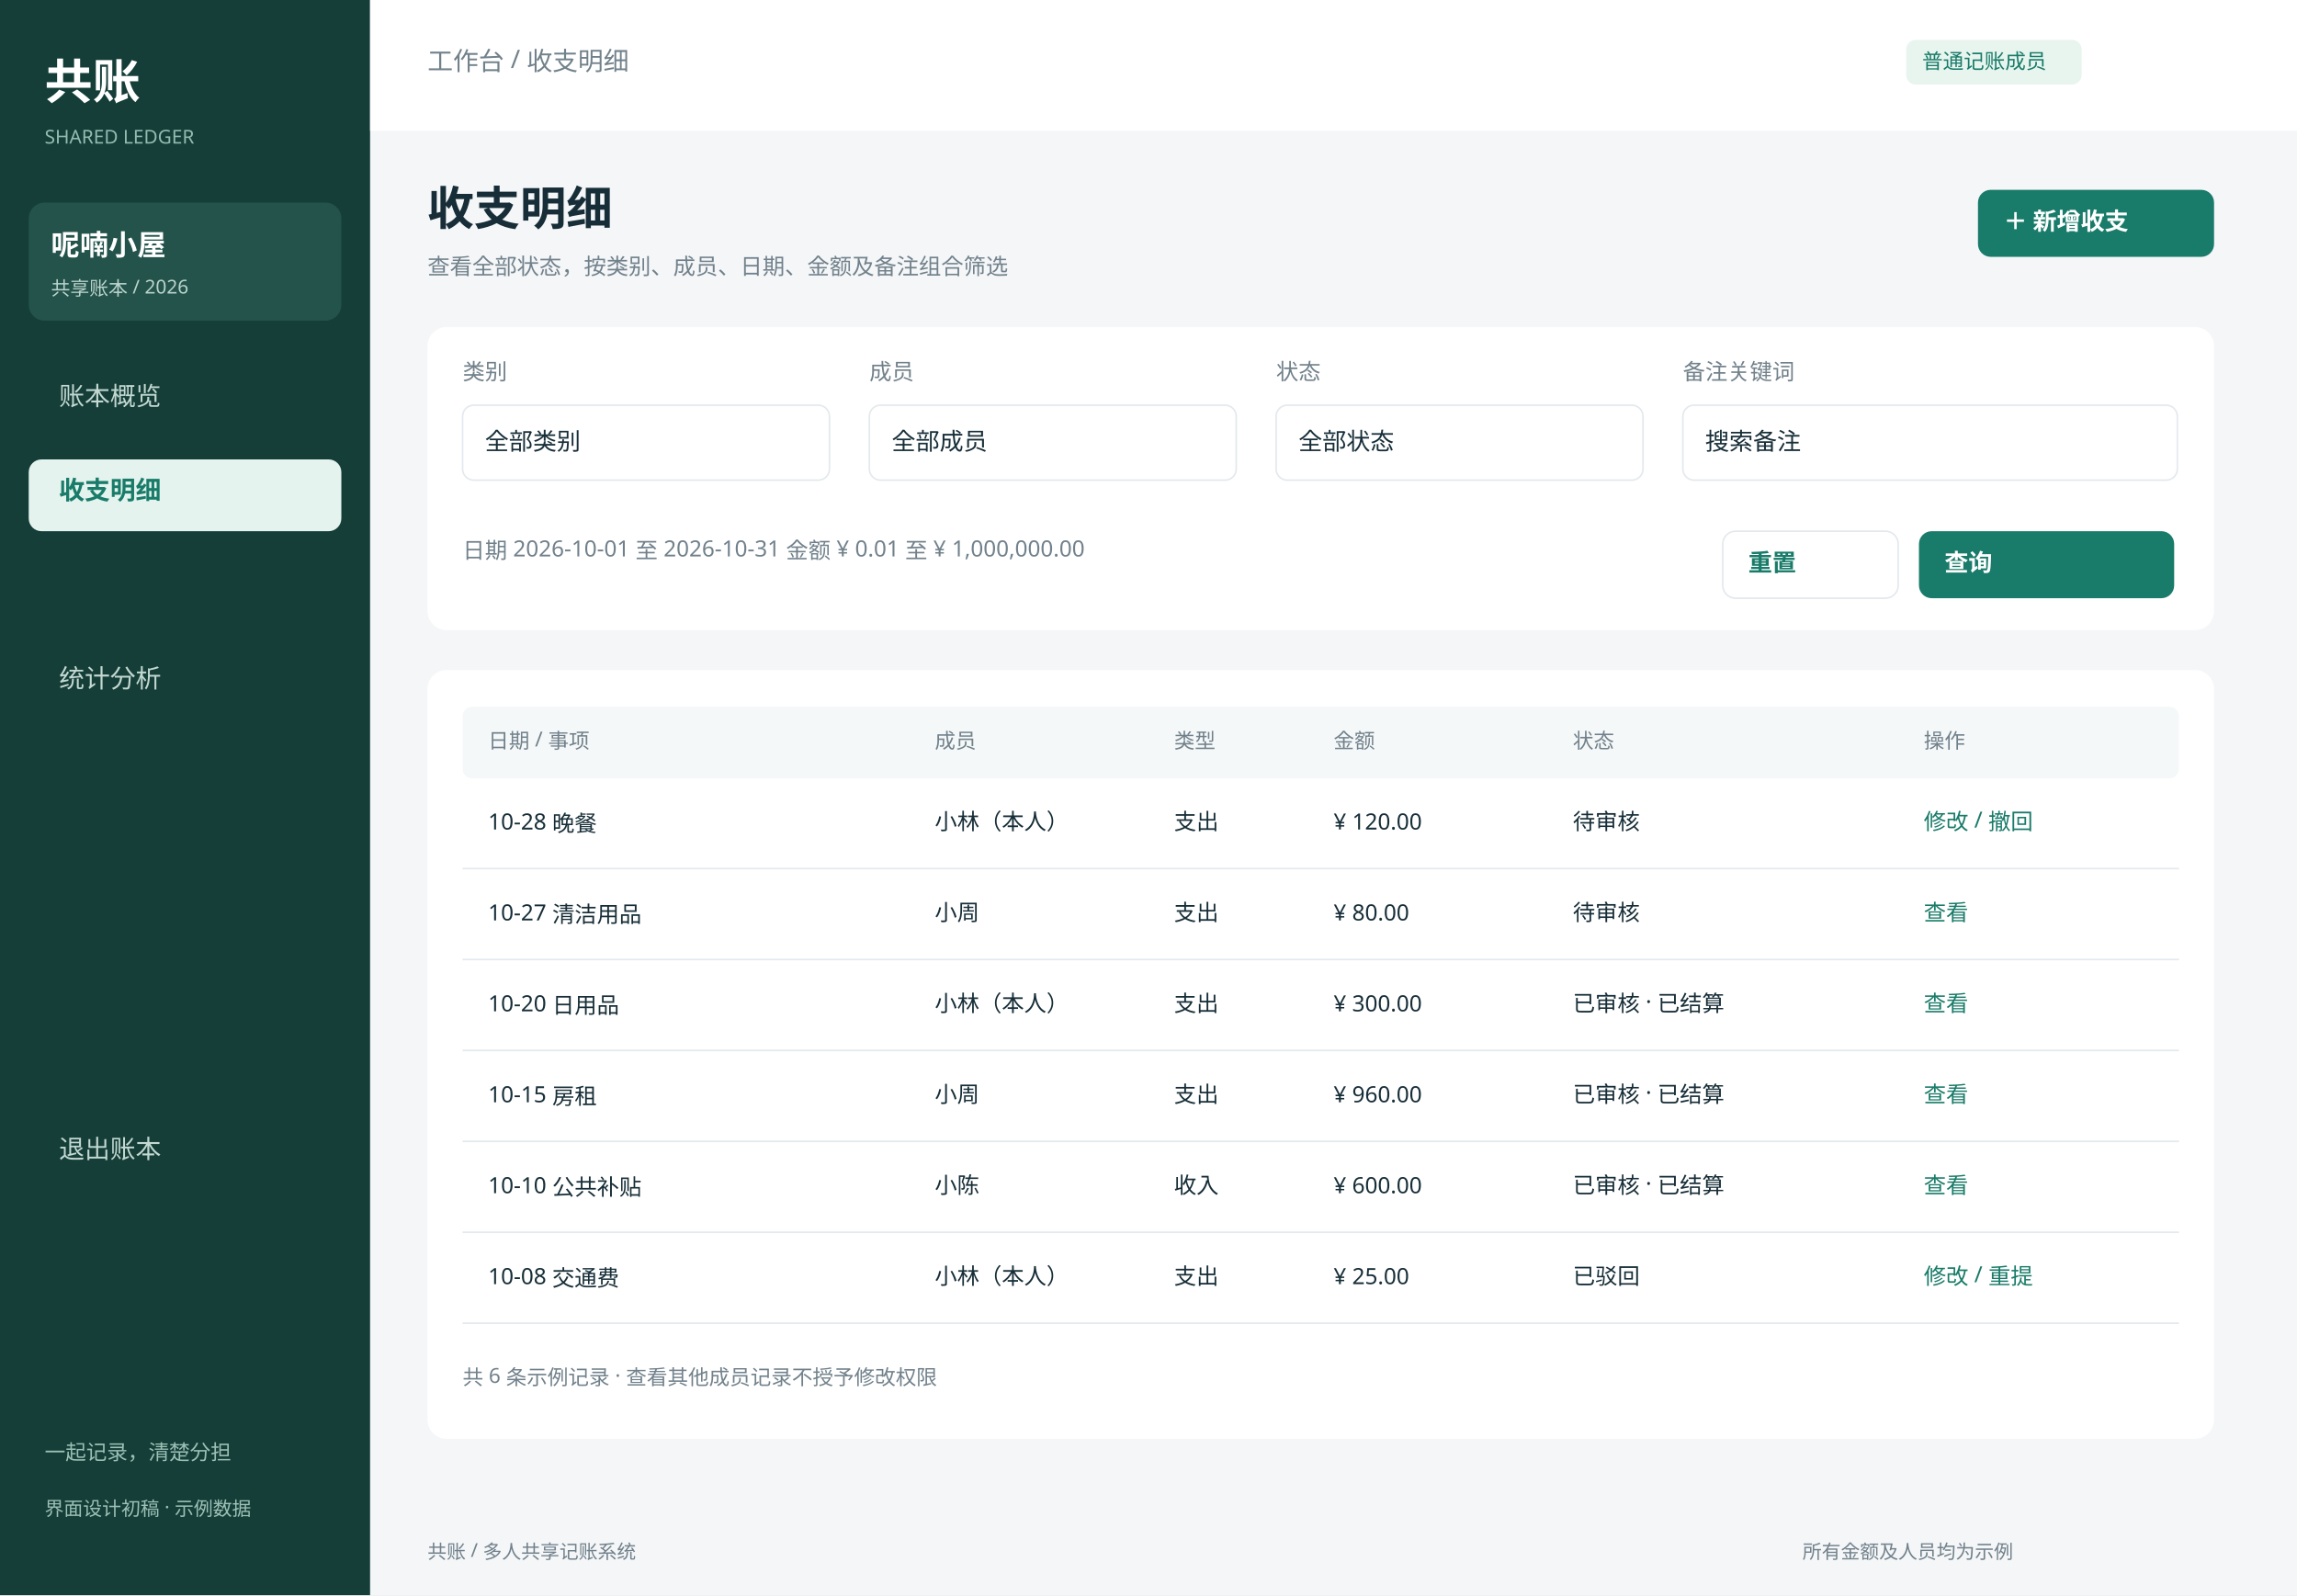
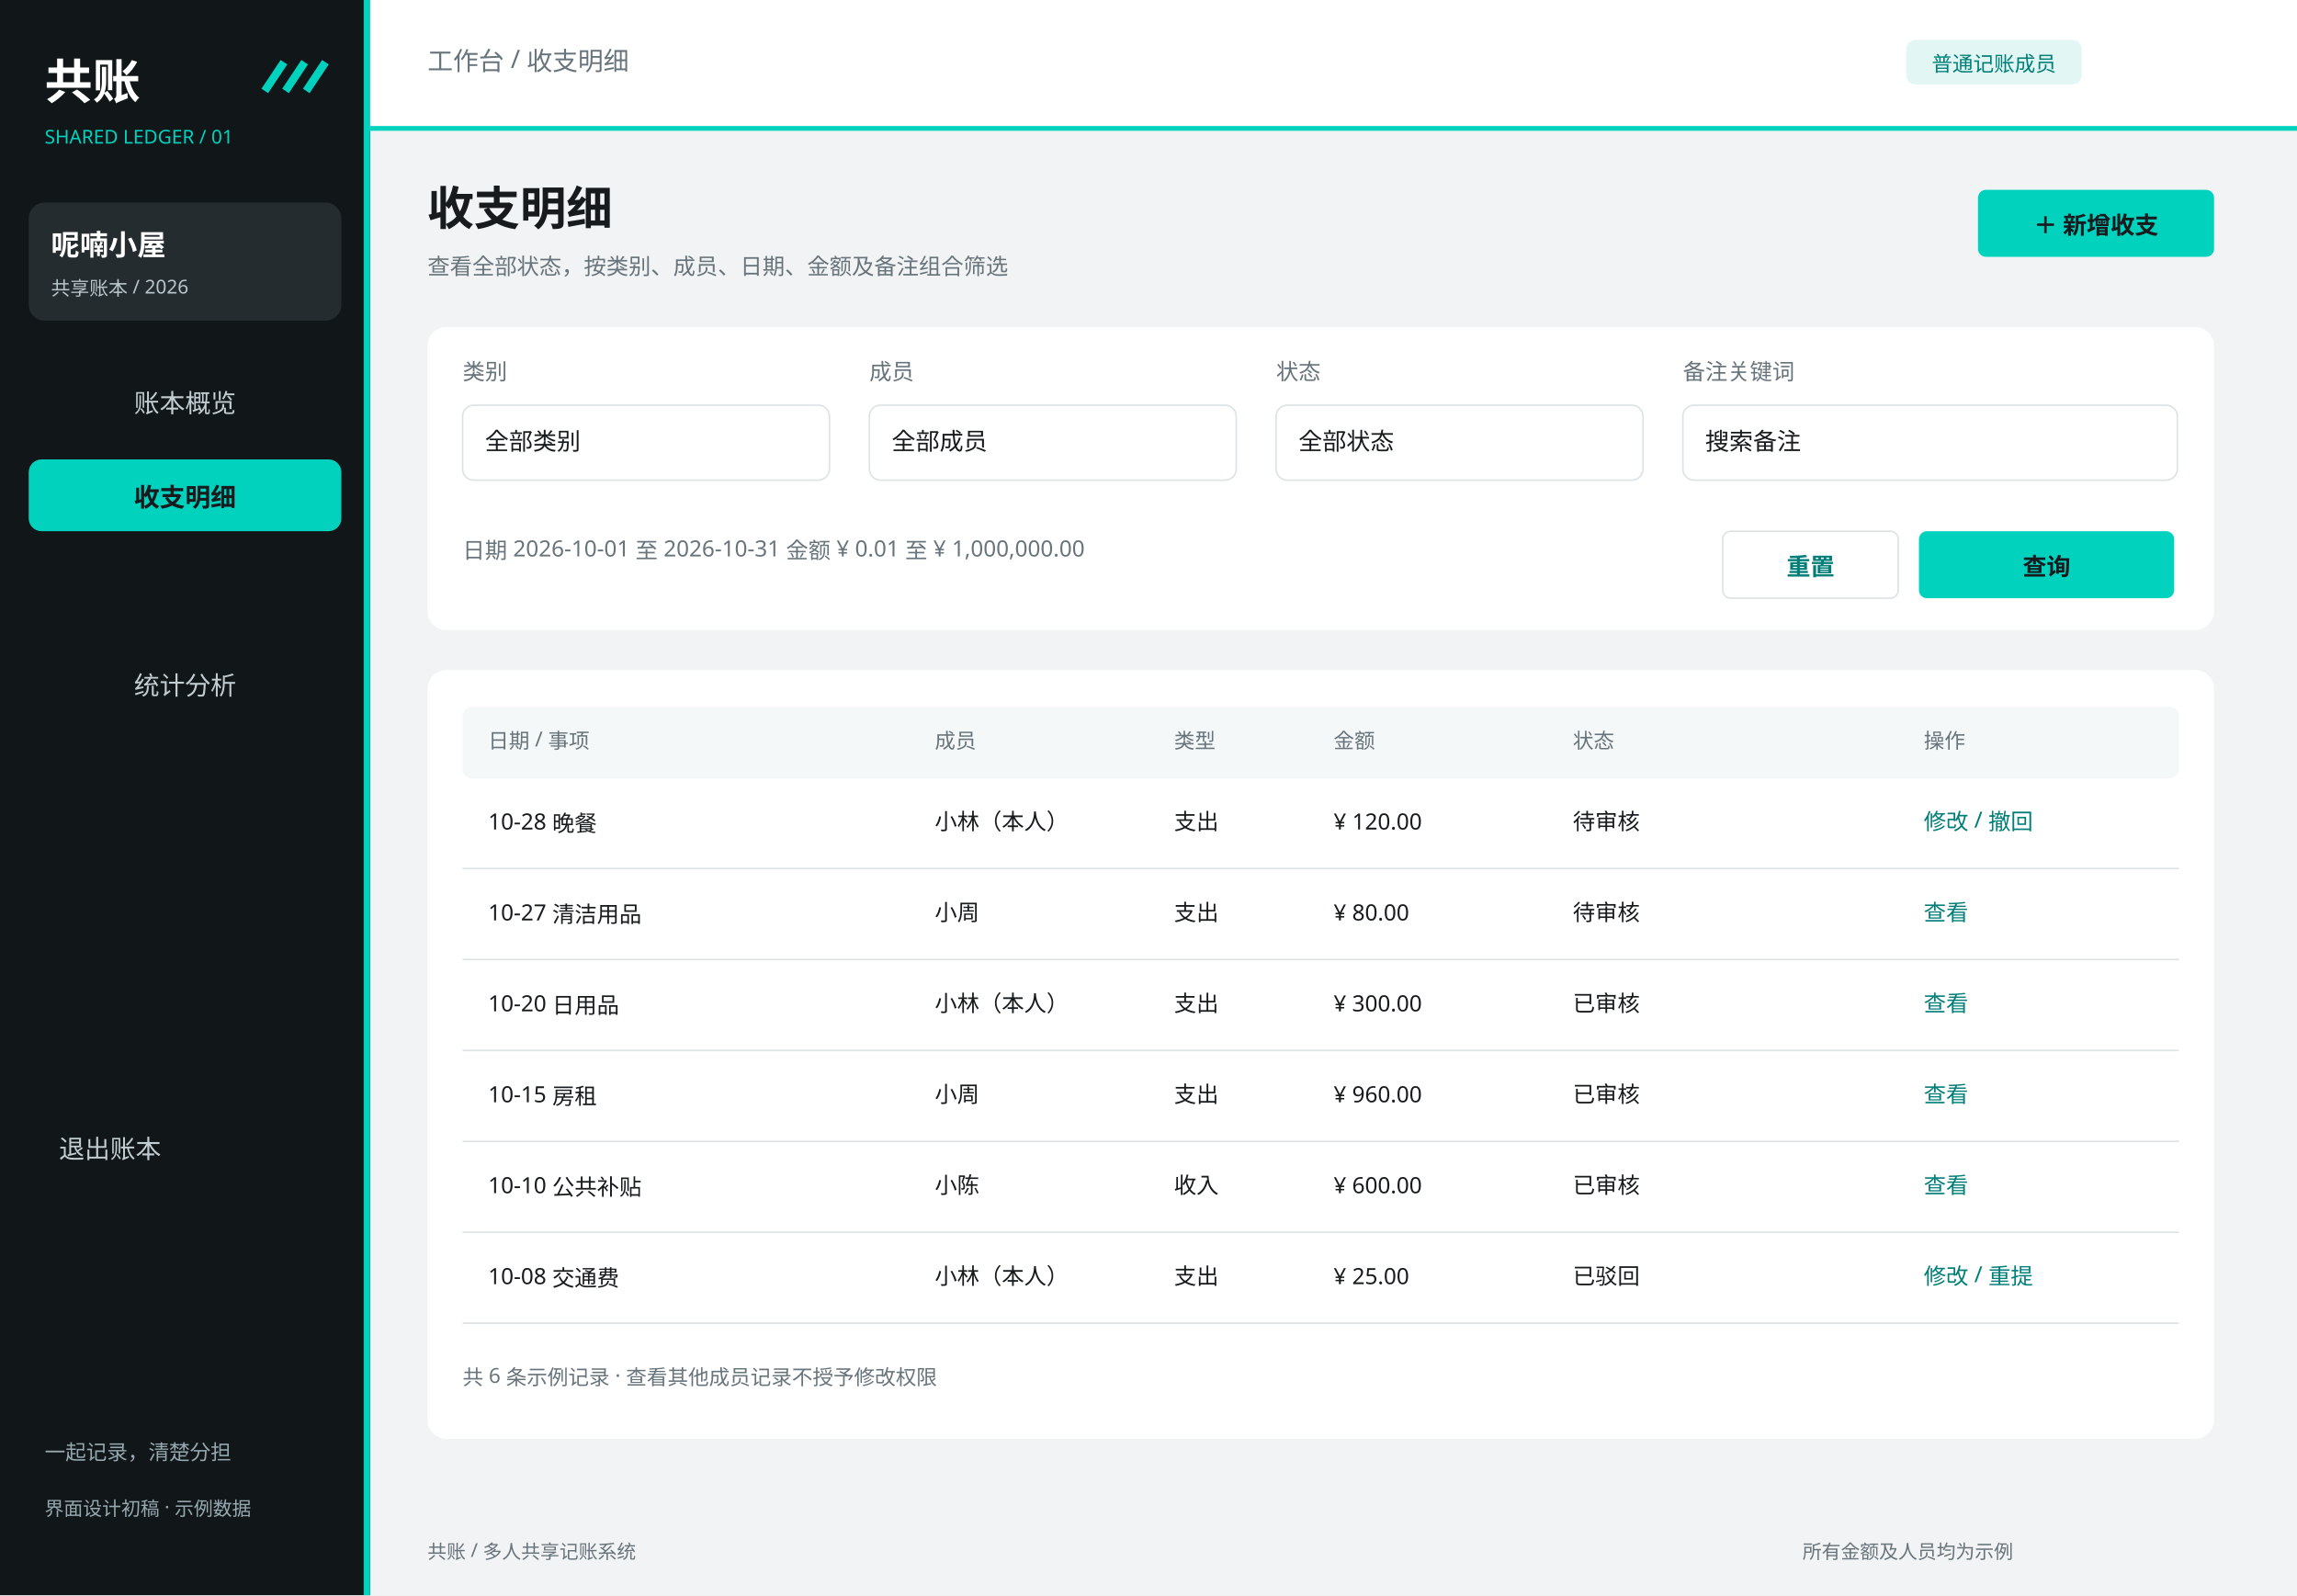
<svg xmlns="http://www.w3.org/2000/svg" width="1440" height="1000" viewBox="0 0 1440 1000">
-   <rect width="1440" height="1000" fill="#F4F6F8" />
-   <rect x="0" y="0" width="232" height="1000" rx="0" fill="#153E39" />
+   <rect width="1440" height="1000" fill="#F1F3F4" />
+   <rect x="0" y="0" width="232" height="1000" rx="0" fill="#111619" />
+   <rect x="228" y="0" width="4" height="1000" rx="0" fill="#00D2BE" />
+   <line x1="166" y1="57" x2="178" y2="39" stroke="#00D2BE" stroke-width="5" />
+   <line x1="179" y1="57" x2="191" y2="39" stroke="#00D2BE" stroke-width="5" />
+   <line x1="192" y1="57" x2="204" y2="39" stroke="#00D2BE" stroke-width="5" />
  <text x="28" y="62" font-family="Microsoft YaHei, sans-serif" font-size="30" font-weight="700" fill="white">共账</text>
-   <text x="28" y="90" font-family="Microsoft YaHei, sans-serif" font-size="12" font-weight="400" fill="#94BBB0">SHARED LEDGER</text>
-   <rect x="18" y="127" width="196" height="74" rx="10" fill="#23534B" />
+   <text x="28" y="90" font-family="Microsoft YaHei, sans-serif" font-size="12" font-weight="400" fill="#00D2BE">SHARED LEDGER / 01</text>
+   <rect x="18" y="127" width="196" height="74" rx="10" fill="#242C30" />
  <text x="32" y="160" font-family="Microsoft YaHei, sans-serif" font-size="18" font-weight="700" fill="white">呢喃小屋</text>
-   <text x="32" y="185" font-family="Microsoft YaHei, sans-serif" font-size="12" font-weight="400" fill="#BBD4CD">共享账本  /  2026</text>
-   <text x="37" y="254" font-family="Microsoft YaHei, sans-serif" font-size="16" font-weight="400" fill="#C2D8D0">账本概览</text>
-   <rect x="18" y="288" width="196" height="45" rx="8" fill="#E4F3ED" />
-   <text x="37" y="313" font-family="Microsoft YaHei, sans-serif" font-size="16" font-weight="700" fill="#197B69">收支明细</text>
-   <text x="37" y="431" font-family="Microsoft YaHei, sans-serif" font-size="16" font-weight="400" fill="#C2D8D0">统计分析</text>
-   <text x="37" y="726" font-family="Microsoft YaHei, sans-serif" font-size="16" font-weight="400" fill="#C2D8D0">退出账本</text>
-   <text x="28" y="915" font-family="Microsoft YaHei, sans-serif" font-size="13" font-weight="400" fill="#9DC0B5">一起记录，清楚分担</text>
-   <text x="28" y="950" font-family="Microsoft YaHei, sans-serif" font-size="12" font-weight="400" fill="#9DC0B5">界面设计初稿  ·  示例数据</text>
+   <text x="32" y="185" font-family="Microsoft YaHei, sans-serif" font-size="12" font-weight="400" fill="#B9C7CD">共享账本  /  2026</text>
+   <text x="116.0" y="251.5" text-anchor="middle" dominant-baseline="central" font-family="Microsoft YaHei, sans-serif" font-size="16" font-weight="400" fill="#C2CDD2">账本概览</text>
+   <rect x="18" y="288" width="196" height="45" rx="8" fill="#00D2BE" />
+   <text x="116.0" y="310.5" text-anchor="middle" dominant-baseline="central" font-family="Microsoft YaHei, sans-serif" font-size="16" font-weight="700" fill="#171B1E">收支明细</text>
+   <text x="116.0" y="428.5" text-anchor="middle" dominant-baseline="central" font-family="Microsoft YaHei, sans-serif" font-size="16" font-weight="400" fill="#C2CDD2">统计分析</text>
+   <text x="37" y="726" font-family="Microsoft YaHei, sans-serif" font-size="16" font-weight="400" fill="#C2CDD2">退出账本</text>
+   <text x="28" y="915" font-family="Microsoft YaHei, sans-serif" font-size="13" font-weight="400" fill="#95A9AF">一起记录，清楚分担</text>
+   <text x="28" y="950" font-family="Microsoft YaHei, sans-serif" font-size="12" font-weight="400" fill="#95A9AF">界面设计初稿  ·  示例数据</text>
  <rect x="232" y="0" width="1208" height="82" rx="0" fill="white" />
-   <text x="268" y="44" font-family="Microsoft YaHei, sans-serif" font-size="16" font-weight="400" fill="#71818B">工作台  /  收支明细</text>
-   <rect x="1195" y="25" width="110" height="28" rx="6" fill="#E8F5EF" />
-   <text x="1205" y="43" font-family="Microsoft YaHei, sans-serif" font-size="13" font-weight="400" fill="#197B69">普通记账成员</text>
-   <text x="268" y="141" font-family="Microsoft YaHei, sans-serif" font-size="29" font-weight="700" fill="#172E38">收支明细</text>
-   <text x="268" y="172" font-family="Microsoft YaHei, sans-serif" font-size="14" font-weight="400" fill="#71818B">查看全部状态，按类别、成员、日期、金额及备注组合筛选</text>
-   <text x="268" y="977" font-family="Microsoft YaHei, sans-serif" font-size="12" font-weight="400" fill="#71818B">共账  /  多人共享记账系统</text>
-   <text x="1130" y="977" font-family="Microsoft YaHei, sans-serif" font-size="12" font-weight="400" fill="#71818B">所有金额及人员均为示例</text>
-   <rect x="1240" y="119" width="148" height="42" rx="8" fill="#197B69" />
-   <text x="1256" y="144" font-family="Microsoft YaHei, sans-serif" font-size="15" font-weight="700" fill="white">＋ 新增收支</text>
+   <rect x="232" y="79" width="1208" height="3" rx="0" fill="#00D2BE" />
+   <text x="268" y="44" font-family="Microsoft YaHei, sans-serif" font-size="16" font-weight="400" fill="#68747B">工作台  /  收支明细</text>
+   <rect x="1195" y="25" width="110" height="28" rx="6" fill="#E2F7F3" />
+   <text x="1250.0" y="39.0" text-anchor="middle" dominant-baseline="central" font-family="Microsoft YaHei, sans-serif" font-size="13" font-weight="400" fill="#007E78">普通记账成员</text>
+   <text x="268" y="141" font-family="Microsoft YaHei, sans-serif" font-size="29" font-weight="700" fill="#171B1E">收支明细</text>
+   <text x="268" y="172" font-family="Microsoft YaHei, sans-serif" font-size="14" font-weight="400" fill="#68747B">查看全部状态，按类别、成员、日期、金额及备注组合筛选</text>
+   <text x="268" y="977" font-family="Microsoft YaHei, sans-serif" font-size="12" font-weight="400" fill="#68747B">共账  /  多人共享记账系统</text>
+   <text x="1130" y="977" font-family="Microsoft YaHei, sans-serif" font-size="12" font-weight="400" fill="#68747B">所有金额及人员均为示例</text>
+   <rect x="1240" y="119" width="148" height="42" rx="5" fill="#00D2BE" />
+   <text x="1314.0" y="140.0" text-anchor="middle" dominant-baseline="central" font-family="Microsoft YaHei, sans-serif" font-size="15" font-weight="700" fill="#171B1E">＋ 新增收支</text>
  <rect x="268" y="205" width="1120" height="190" rx="12" fill="white" />
-   <text x="290" y="238" font-family="Microsoft YaHei, sans-serif" font-size="14" font-weight="400" fill="#71818B">类别</text>
-   <rect x="290" y="254" width="230" height="47" rx="7" fill="white" stroke="#E3E9ED" />
-   <text x="304" y="282" font-family="Microsoft YaHei, sans-serif" font-size="15" font-weight="400" fill="#172E38">全部类别</text>
-   <text x="545" y="238" font-family="Microsoft YaHei, sans-serif" font-size="14" font-weight="400" fill="#71818B">成员</text>
-   <rect x="545" y="254" width="230" height="47" rx="7" fill="white" stroke="#E3E9ED" />
-   <text x="559" y="282" font-family="Microsoft YaHei, sans-serif" font-size="15" font-weight="400" fill="#172E38">全部成员</text>
-   <text x="800" y="238" font-family="Microsoft YaHei, sans-serif" font-size="14" font-weight="400" fill="#71818B">状态</text>
-   <rect x="800" y="254" width="230" height="47" rx="7" fill="white" stroke="#E3E9ED" />
-   <text x="814" y="282" font-family="Microsoft YaHei, sans-serif" font-size="15" font-weight="400" fill="#172E38">全部状态</text>
-   <text x="1055" y="238" font-family="Microsoft YaHei, sans-serif" font-size="14" font-weight="400" fill="#71818B">备注关键词</text>
-   <rect x="1055" y="254" width="310" height="47" rx="7" fill="white" stroke="#E3E9ED" />
-   <text x="1069" y="282" font-family="Microsoft YaHei, sans-serif" font-size="15" font-weight="400" fill="#172E38">搜索备注</text>
-   <text x="290" y="350" font-family="Microsoft YaHei, sans-serif" font-size="14" font-weight="400" fill="#71818B">日期  2026-10-01 至 2026-10-31     金额  ¥ 0.01 至 ¥ 1,000,000.00</text>
-   <rect x="1080" y="333" width="110" height="42" rx="8" fill="white" stroke="#E3E9ED" />
-   <text x="1096" y="358" font-family="Microsoft YaHei, sans-serif" font-size="15" font-weight="700" fill="#197B69">重置</text>
-   <rect x="1203" y="333" width="160" height="42" rx="8" fill="#197B69" />
-   <text x="1219" y="358" font-family="Microsoft YaHei, sans-serif" font-size="15" font-weight="700" fill="white">查询</text>
+   <text x="290" y="238" font-family="Microsoft YaHei, sans-serif" font-size="14" font-weight="400" fill="#68747B">类别</text>
+   <rect x="290" y="254" width="230" height="47" rx="7" fill="white" stroke="#DDE3E6" />
+   <text x="304" y="282" font-family="Microsoft YaHei, sans-serif" font-size="15" font-weight="400" fill="#171B1E">全部类别</text>
+   <text x="545" y="238" font-family="Microsoft YaHei, sans-serif" font-size="14" font-weight="400" fill="#68747B">成员</text>
+   <rect x="545" y="254" width="230" height="47" rx="7" fill="white" stroke="#DDE3E6" />
+   <text x="559" y="282" font-family="Microsoft YaHei, sans-serif" font-size="15" font-weight="400" fill="#171B1E">全部成员</text>
+   <text x="800" y="238" font-family="Microsoft YaHei, sans-serif" font-size="14" font-weight="400" fill="#68747B">状态</text>
+   <rect x="800" y="254" width="230" height="47" rx="7" fill="white" stroke="#DDE3E6" />
+   <text x="814" y="282" font-family="Microsoft YaHei, sans-serif" font-size="15" font-weight="400" fill="#171B1E">全部状态</text>
+   <text x="1055" y="238" font-family="Microsoft YaHei, sans-serif" font-size="14" font-weight="400" fill="#68747B">备注关键词</text>
+   <rect x="1055" y="254" width="310" height="47" rx="7" fill="white" stroke="#DDE3E6" />
+   <text x="1069" y="282" font-family="Microsoft YaHei, sans-serif" font-size="15" font-weight="400" fill="#171B1E">搜索备注</text>
+   <text x="290" y="350" font-family="Microsoft YaHei, sans-serif" font-size="14" font-weight="400" fill="#68747B">日期  2026-10-01 至 2026-10-31     金额  ¥ 0.01 至 ¥ 1,000,000.00</text>
+   <rect x="1080" y="333" width="110" height="42" rx="5" fill="white" stroke="#DDE3E6" />
+   <text x="1135.0" y="354.0" text-anchor="middle" dominant-baseline="central" font-family="Microsoft YaHei, sans-serif" font-size="15" font-weight="700" fill="#007E78">重置</text>
+   <rect x="1203" y="333" width="160" height="42" rx="5" fill="#00D2BE" />
+   <text x="1283.0" y="354.0" text-anchor="middle" dominant-baseline="central" font-family="Microsoft YaHei, sans-serif" font-size="15" font-weight="700" fill="#171B1E">查询</text>
  <rect x="268" y="420" width="1120" height="482" rx="12" fill="white" />
  <rect x="290" y="443" width="1076" height="45" rx="6" fill="#F5F8F9" />
-   <text x="306" y="469" font-family="Microsoft YaHei, sans-serif" font-size="13" font-weight="400" fill="#71818B">日期 / 事项</text>
-   <text x="586" y="469" font-family="Microsoft YaHei, sans-serif" font-size="13" font-weight="400" fill="#71818B">成员</text>
-   <text x="736" y="469" font-family="Microsoft YaHei, sans-serif" font-size="13" font-weight="400" fill="#71818B">类型</text>
-   <text x="836" y="469" font-family="Microsoft YaHei, sans-serif" font-size="13" font-weight="400" fill="#71818B">金额</text>
-   <text x="986" y="469" font-family="Microsoft YaHei, sans-serif" font-size="13" font-weight="400" fill="#71818B">状态</text>
-   <text x="1206" y="469" font-family="Microsoft YaHei, sans-serif" font-size="13" font-weight="400" fill="#71818B">操作</text>
-   <rect x="290" y="544" width="1076" height="1" rx="0" fill="#E3E9ED" />
-   <text x="306" y="520" font-family="Microsoft YaHei, sans-serif" font-size="14" font-weight="400" fill="#172E38">10-28 晚餐</text>
-   <text x="586" y="520" font-family="Microsoft YaHei, sans-serif" font-size="14" font-weight="400" fill="#172E38">小林（本人）</text>
-   <text x="736" y="520" font-family="Microsoft YaHei, sans-serif" font-size="14" font-weight="400" fill="#172E38">支出</text>
-   <text x="836" y="520" font-family="Microsoft YaHei, sans-serif" font-size="14" font-weight="400" fill="#172E38">¥ 120.00</text>
-   <text x="986" y="520" font-family="Microsoft YaHei, sans-serif" font-size="14" font-weight="400" fill="#172E38">待审核</text>
-   <text x="1206" y="520" font-family="Microsoft YaHei, sans-serif" font-size="14" font-weight="400" fill="#197B69">修改 / 撤回</text>
-   <rect x="290" y="601" width="1076" height="1" rx="0" fill="#E3E9ED" />
-   <text x="306" y="577" font-family="Microsoft YaHei, sans-serif" font-size="14" font-weight="400" fill="#172E38">10-27 清洁用品</text>
-   <text x="586" y="577" font-family="Microsoft YaHei, sans-serif" font-size="14" font-weight="400" fill="#172E38">小周</text>
-   <text x="736" y="577" font-family="Microsoft YaHei, sans-serif" font-size="14" font-weight="400" fill="#172E38">支出</text>
-   <text x="836" y="577" font-family="Microsoft YaHei, sans-serif" font-size="14" font-weight="400" fill="#172E38">¥ 80.00</text>
-   <text x="986" y="577" font-family="Microsoft YaHei, sans-serif" font-size="14" font-weight="400" fill="#172E38">待审核</text>
-   <text x="1206" y="577" font-family="Microsoft YaHei, sans-serif" font-size="14" font-weight="400" fill="#197B69">查看</text>
-   <rect x="290" y="658" width="1076" height="1" rx="0" fill="#E3E9ED" />
-   <text x="306" y="634" font-family="Microsoft YaHei, sans-serif" font-size="14" font-weight="400" fill="#172E38">10-20 日用品</text>
-   <text x="586" y="634" font-family="Microsoft YaHei, sans-serif" font-size="14" font-weight="400" fill="#172E38">小林（本人）</text>
-   <text x="736" y="634" font-family="Microsoft YaHei, sans-serif" font-size="14" font-weight="400" fill="#172E38">支出</text>
-   <text x="836" y="634" font-family="Microsoft YaHei, sans-serif" font-size="14" font-weight="400" fill="#172E38">¥ 300.00</text>
-   <text x="986" y="634" font-family="Microsoft YaHei, sans-serif" font-size="14" font-weight="400" fill="#172E38">已审核 · 已结算</text>
-   <text x="1206" y="634" font-family="Microsoft YaHei, sans-serif" font-size="14" font-weight="400" fill="#197B69">查看</text>
-   <rect x="290" y="715" width="1076" height="1" rx="0" fill="#E3E9ED" />
-   <text x="306" y="691" font-family="Microsoft YaHei, sans-serif" font-size="14" font-weight="400" fill="#172E38">10-15 房租</text>
-   <text x="586" y="691" font-family="Microsoft YaHei, sans-serif" font-size="14" font-weight="400" fill="#172E38">小周</text>
-   <text x="736" y="691" font-family="Microsoft YaHei, sans-serif" font-size="14" font-weight="400" fill="#172E38">支出</text>
-   <text x="836" y="691" font-family="Microsoft YaHei, sans-serif" font-size="14" font-weight="400" fill="#172E38">¥ 960.00</text>
-   <text x="986" y="691" font-family="Microsoft YaHei, sans-serif" font-size="14" font-weight="400" fill="#172E38">已审核 · 已结算</text>
-   <text x="1206" y="691" font-family="Microsoft YaHei, sans-serif" font-size="14" font-weight="400" fill="#197B69">查看</text>
-   <rect x="290" y="772" width="1076" height="1" rx="0" fill="#E3E9ED" />
-   <text x="306" y="748" font-family="Microsoft YaHei, sans-serif" font-size="14" font-weight="400" fill="#172E38">10-10 公共补贴</text>
-   <text x="586" y="748" font-family="Microsoft YaHei, sans-serif" font-size="14" font-weight="400" fill="#172E38">小陈</text>
-   <text x="736" y="748" font-family="Microsoft YaHei, sans-serif" font-size="14" font-weight="400" fill="#172E38">收入</text>
-   <text x="836" y="748" font-family="Microsoft YaHei, sans-serif" font-size="14" font-weight="400" fill="#172E38">¥ 600.00</text>
-   <text x="986" y="748" font-family="Microsoft YaHei, sans-serif" font-size="14" font-weight="400" fill="#172E38">已审核 · 已结算</text>
-   <text x="1206" y="748" font-family="Microsoft YaHei, sans-serif" font-size="14" font-weight="400" fill="#197B69">查看</text>
-   <rect x="290" y="829" width="1076" height="1" rx="0" fill="#E3E9ED" />
-   <text x="306" y="805" font-family="Microsoft YaHei, sans-serif" font-size="14" font-weight="400" fill="#172E38">10-08 交通费</text>
-   <text x="586" y="805" font-family="Microsoft YaHei, sans-serif" font-size="14" font-weight="400" fill="#172E38">小林（本人）</text>
-   <text x="736" y="805" font-family="Microsoft YaHei, sans-serif" font-size="14" font-weight="400" fill="#172E38">支出</text>
-   <text x="836" y="805" font-family="Microsoft YaHei, sans-serif" font-size="14" font-weight="400" fill="#172E38">¥ 25.00</text>
-   <text x="986" y="805" font-family="Microsoft YaHei, sans-serif" font-size="14" font-weight="400" fill="#172E38">已驳回</text>
-   <text x="1206" y="805" font-family="Microsoft YaHei, sans-serif" font-size="14" font-weight="400" fill="#197B69">修改 / 重提</text>
-   <text x="290" y="868" font-family="Microsoft YaHei, sans-serif" font-size="13" font-weight="400" fill="#71818B">共 6 条示例记录  ·  查看其他成员记录不授予修改权限</text>
+   <text x="306" y="469" font-family="Microsoft YaHei, sans-serif" font-size="13" font-weight="400" fill="#68747B">日期 / 事项</text>
+   <text x="586" y="469" font-family="Microsoft YaHei, sans-serif" font-size="13" font-weight="400" fill="#68747B">成员</text>
+   <text x="736" y="469" font-family="Microsoft YaHei, sans-serif" font-size="13" font-weight="400" fill="#68747B">类型</text>
+   <text x="836" y="469" font-family="Microsoft YaHei, sans-serif" font-size="13" font-weight="400" fill="#68747B">金额</text>
+   <text x="986" y="469" font-family="Microsoft YaHei, sans-serif" font-size="13" font-weight="400" fill="#68747B">状态</text>
+   <text x="1206" y="469" font-family="Microsoft YaHei, sans-serif" font-size="13" font-weight="400" fill="#68747B">操作</text>
+   <rect x="290" y="544" width="1076" height="1" rx="0" fill="#DDE3E6" />
+   <text x="306" y="520" font-family="Microsoft YaHei, sans-serif" font-size="14" font-weight="400" fill="#171B1E">10-28 晚餐</text>
+   <text x="586" y="520" font-family="Microsoft YaHei, sans-serif" font-size="14" font-weight="400" fill="#171B1E">小林（本人）</text>
+   <text x="736" y="520" font-family="Microsoft YaHei, sans-serif" font-size="14" font-weight="400" fill="#171B1E">支出</text>
+   <text x="836" y="520" font-family="Microsoft YaHei, sans-serif" font-size="14" font-weight="400" fill="#171B1E">¥ 120.00</text>
+   <text x="986" y="520" font-family="Microsoft YaHei, sans-serif" font-size="14" font-weight="400" fill="#171B1E">待审核</text>
+   <text x="1206" y="520" font-family="Microsoft YaHei, sans-serif" font-size="14" font-weight="400" fill="#007E78">修改 / 撤回</text>
+   <rect x="290" y="601" width="1076" height="1" rx="0" fill="#DDE3E6" />
+   <text x="306" y="577" font-family="Microsoft YaHei, sans-serif" font-size="14" font-weight="400" fill="#171B1E">10-27 清洁用品</text>
+   <text x="586" y="577" font-family="Microsoft YaHei, sans-serif" font-size="14" font-weight="400" fill="#171B1E">小周</text>
+   <text x="736" y="577" font-family="Microsoft YaHei, sans-serif" font-size="14" font-weight="400" fill="#171B1E">支出</text>
+   <text x="836" y="577" font-family="Microsoft YaHei, sans-serif" font-size="14" font-weight="400" fill="#171B1E">¥ 80.00</text>
+   <text x="986" y="577" font-family="Microsoft YaHei, sans-serif" font-size="14" font-weight="400" fill="#171B1E">待审核</text>
+   <text x="1206" y="577" font-family="Microsoft YaHei, sans-serif" font-size="14" font-weight="400" fill="#007E78">查看</text>
+   <rect x="290" y="658" width="1076" height="1" rx="0" fill="#DDE3E6" />
+   <text x="306" y="634" font-family="Microsoft YaHei, sans-serif" font-size="14" font-weight="400" fill="#171B1E">10-20 日用品</text>
+   <text x="586" y="634" font-family="Microsoft YaHei, sans-serif" font-size="14" font-weight="400" fill="#171B1E">小林（本人）</text>
+   <text x="736" y="634" font-family="Microsoft YaHei, sans-serif" font-size="14" font-weight="400" fill="#171B1E">支出</text>
+   <text x="836" y="634" font-family="Microsoft YaHei, sans-serif" font-size="14" font-weight="400" fill="#171B1E">¥ 300.00</text>
+   <text x="986" y="634" font-family="Microsoft YaHei, sans-serif" font-size="14" font-weight="400" fill="#171B1E">已审核</text>
+   <text x="1206" y="634" font-family="Microsoft YaHei, sans-serif" font-size="14" font-weight="400" fill="#007E78">查看</text>
+   <rect x="290" y="715" width="1076" height="1" rx="0" fill="#DDE3E6" />
+   <text x="306" y="691" font-family="Microsoft YaHei, sans-serif" font-size="14" font-weight="400" fill="#171B1E">10-15 房租</text>
+   <text x="586" y="691" font-family="Microsoft YaHei, sans-serif" font-size="14" font-weight="400" fill="#171B1E">小周</text>
+   <text x="736" y="691" font-family="Microsoft YaHei, sans-serif" font-size="14" font-weight="400" fill="#171B1E">支出</text>
+   <text x="836" y="691" font-family="Microsoft YaHei, sans-serif" font-size="14" font-weight="400" fill="#171B1E">¥ 960.00</text>
+   <text x="986" y="691" font-family="Microsoft YaHei, sans-serif" font-size="14" font-weight="400" fill="#171B1E">已审核</text>
+   <text x="1206" y="691" font-family="Microsoft YaHei, sans-serif" font-size="14" font-weight="400" fill="#007E78">查看</text>
+   <rect x="290" y="772" width="1076" height="1" rx="0" fill="#DDE3E6" />
+   <text x="306" y="748" font-family="Microsoft YaHei, sans-serif" font-size="14" font-weight="400" fill="#171B1E">10-10 公共补贴</text>
+   <text x="586" y="748" font-family="Microsoft YaHei, sans-serif" font-size="14" font-weight="400" fill="#171B1E">小陈</text>
+   <text x="736" y="748" font-family="Microsoft YaHei, sans-serif" font-size="14" font-weight="400" fill="#171B1E">收入</text>
+   <text x="836" y="748" font-family="Microsoft YaHei, sans-serif" font-size="14" font-weight="400" fill="#171B1E">¥ 600.00</text>
+   <text x="986" y="748" font-family="Microsoft YaHei, sans-serif" font-size="14" font-weight="400" fill="#171B1E">已审核</text>
+   <text x="1206" y="748" font-family="Microsoft YaHei, sans-serif" font-size="14" font-weight="400" fill="#007E78">查看</text>
+   <rect x="290" y="829" width="1076" height="1" rx="0" fill="#DDE3E6" />
+   <text x="306" y="805" font-family="Microsoft YaHei, sans-serif" font-size="14" font-weight="400" fill="#171B1E">10-08 交通费</text>
+   <text x="586" y="805" font-family="Microsoft YaHei, sans-serif" font-size="14" font-weight="400" fill="#171B1E">小林（本人）</text>
+   <text x="736" y="805" font-family="Microsoft YaHei, sans-serif" font-size="14" font-weight="400" fill="#171B1E">支出</text>
+   <text x="836" y="805" font-family="Microsoft YaHei, sans-serif" font-size="14" font-weight="400" fill="#171B1E">¥ 25.00</text>
+   <text x="986" y="805" font-family="Microsoft YaHei, sans-serif" font-size="14" font-weight="400" fill="#171B1E">已驳回</text>
+   <text x="1206" y="805" font-family="Microsoft YaHei, sans-serif" font-size="14" font-weight="400" fill="#007E78">修改 / 重提</text>
+   <text x="290" y="868" font-family="Microsoft YaHei, sans-serif" font-size="13" font-weight="400" fill="#68747B">共 6 条示例记录  ·  查看其他成员记录不授予修改权限</text>
</svg>
